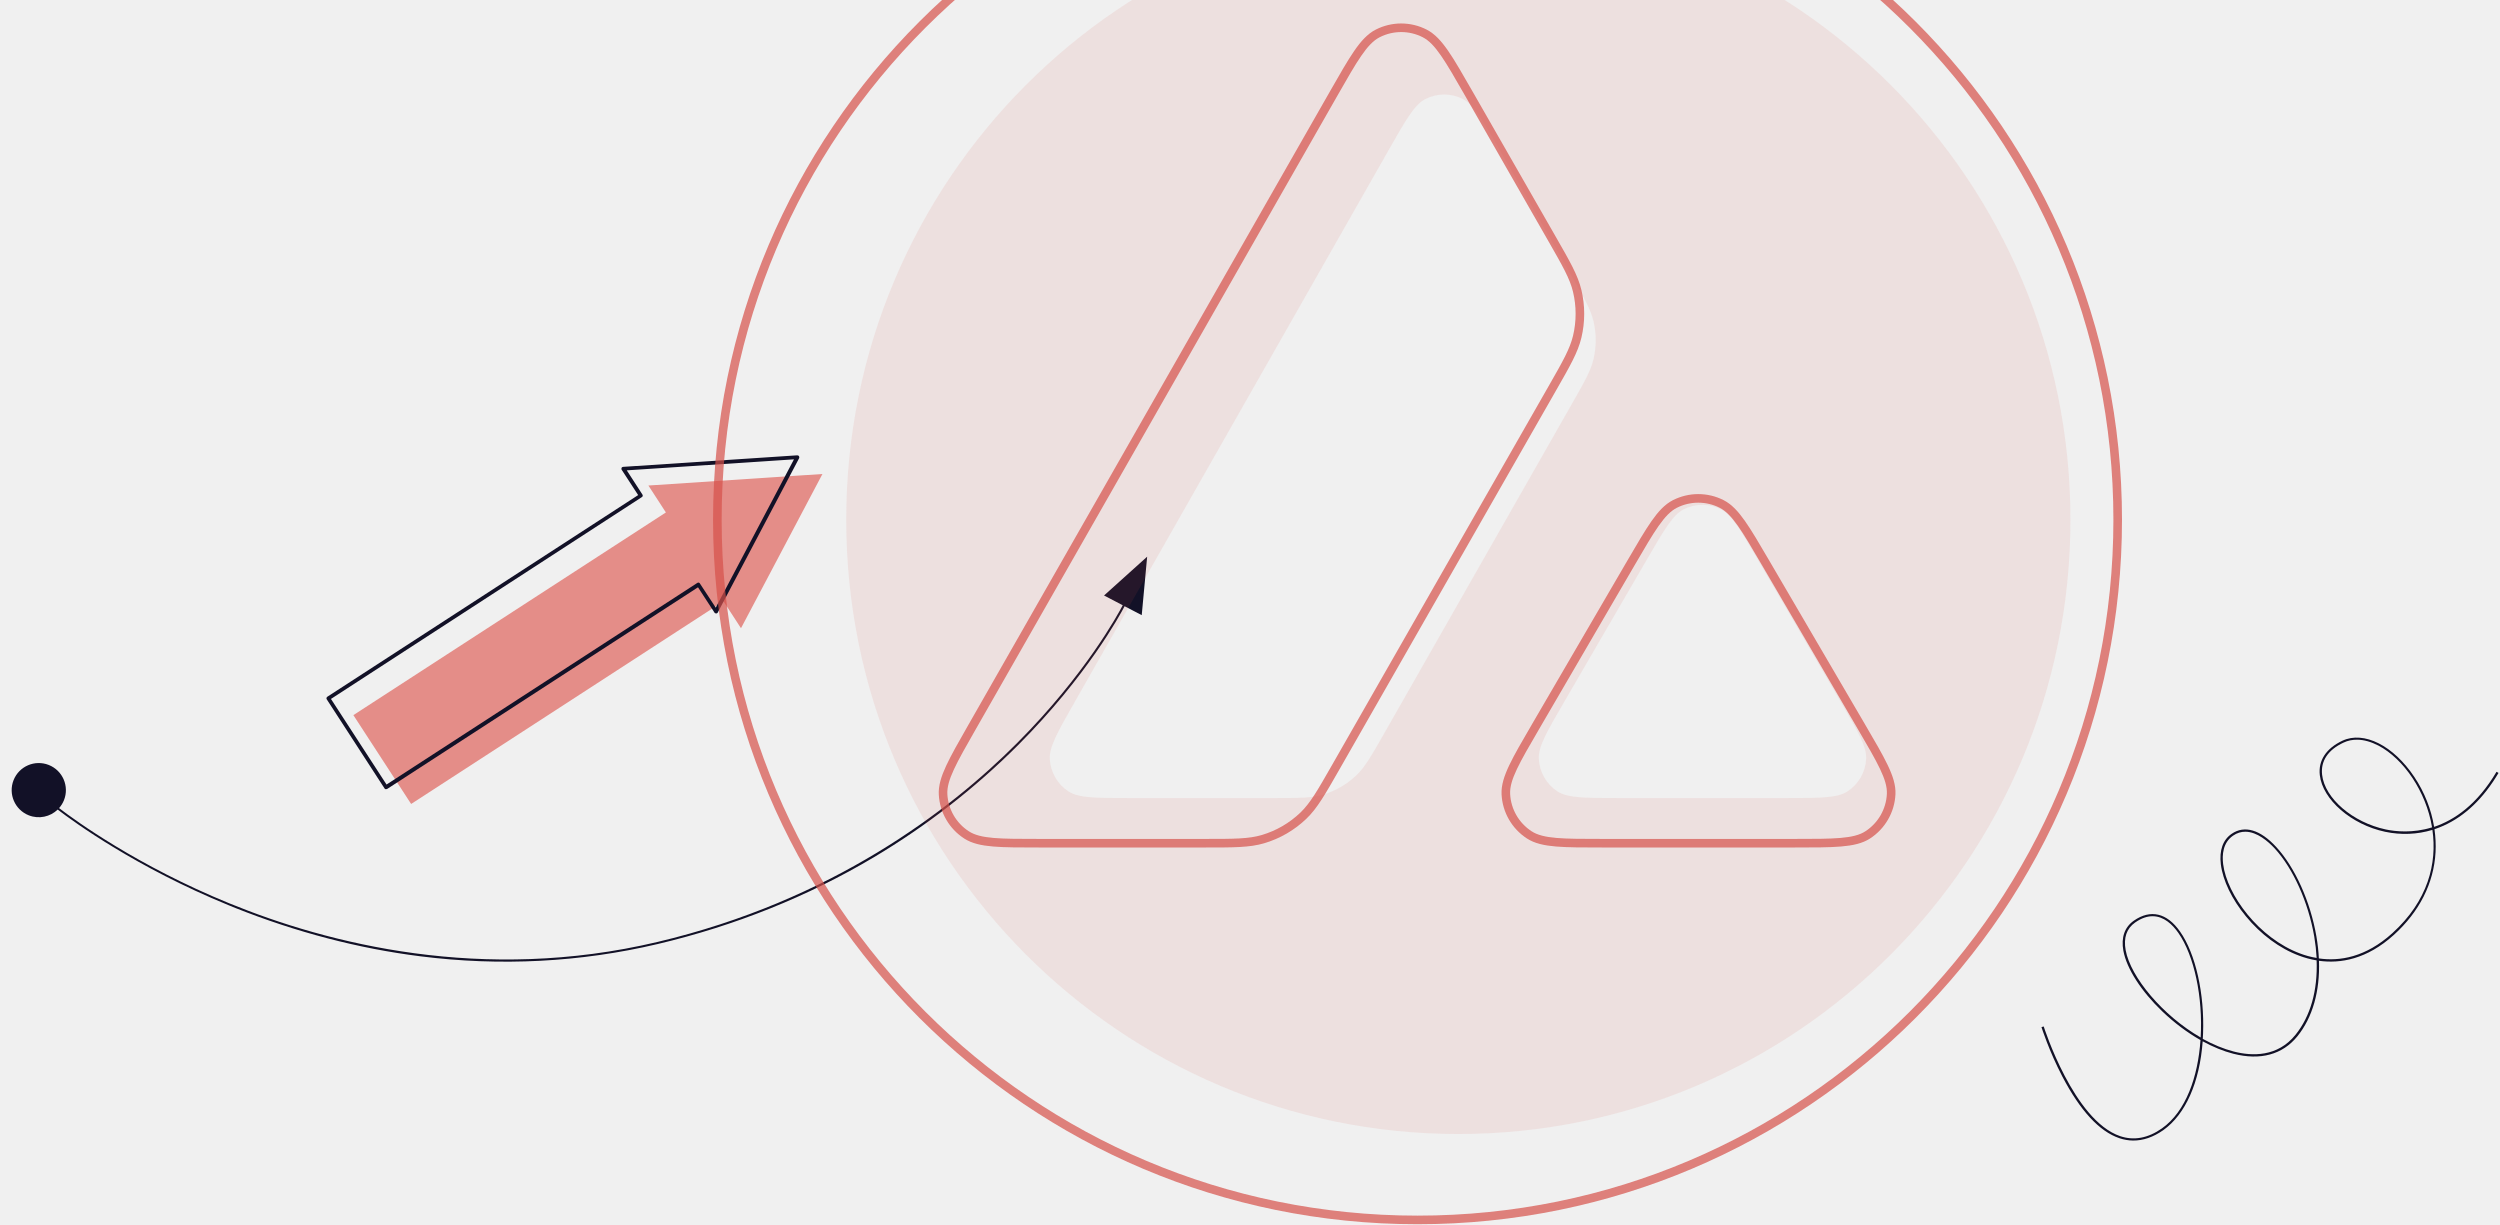
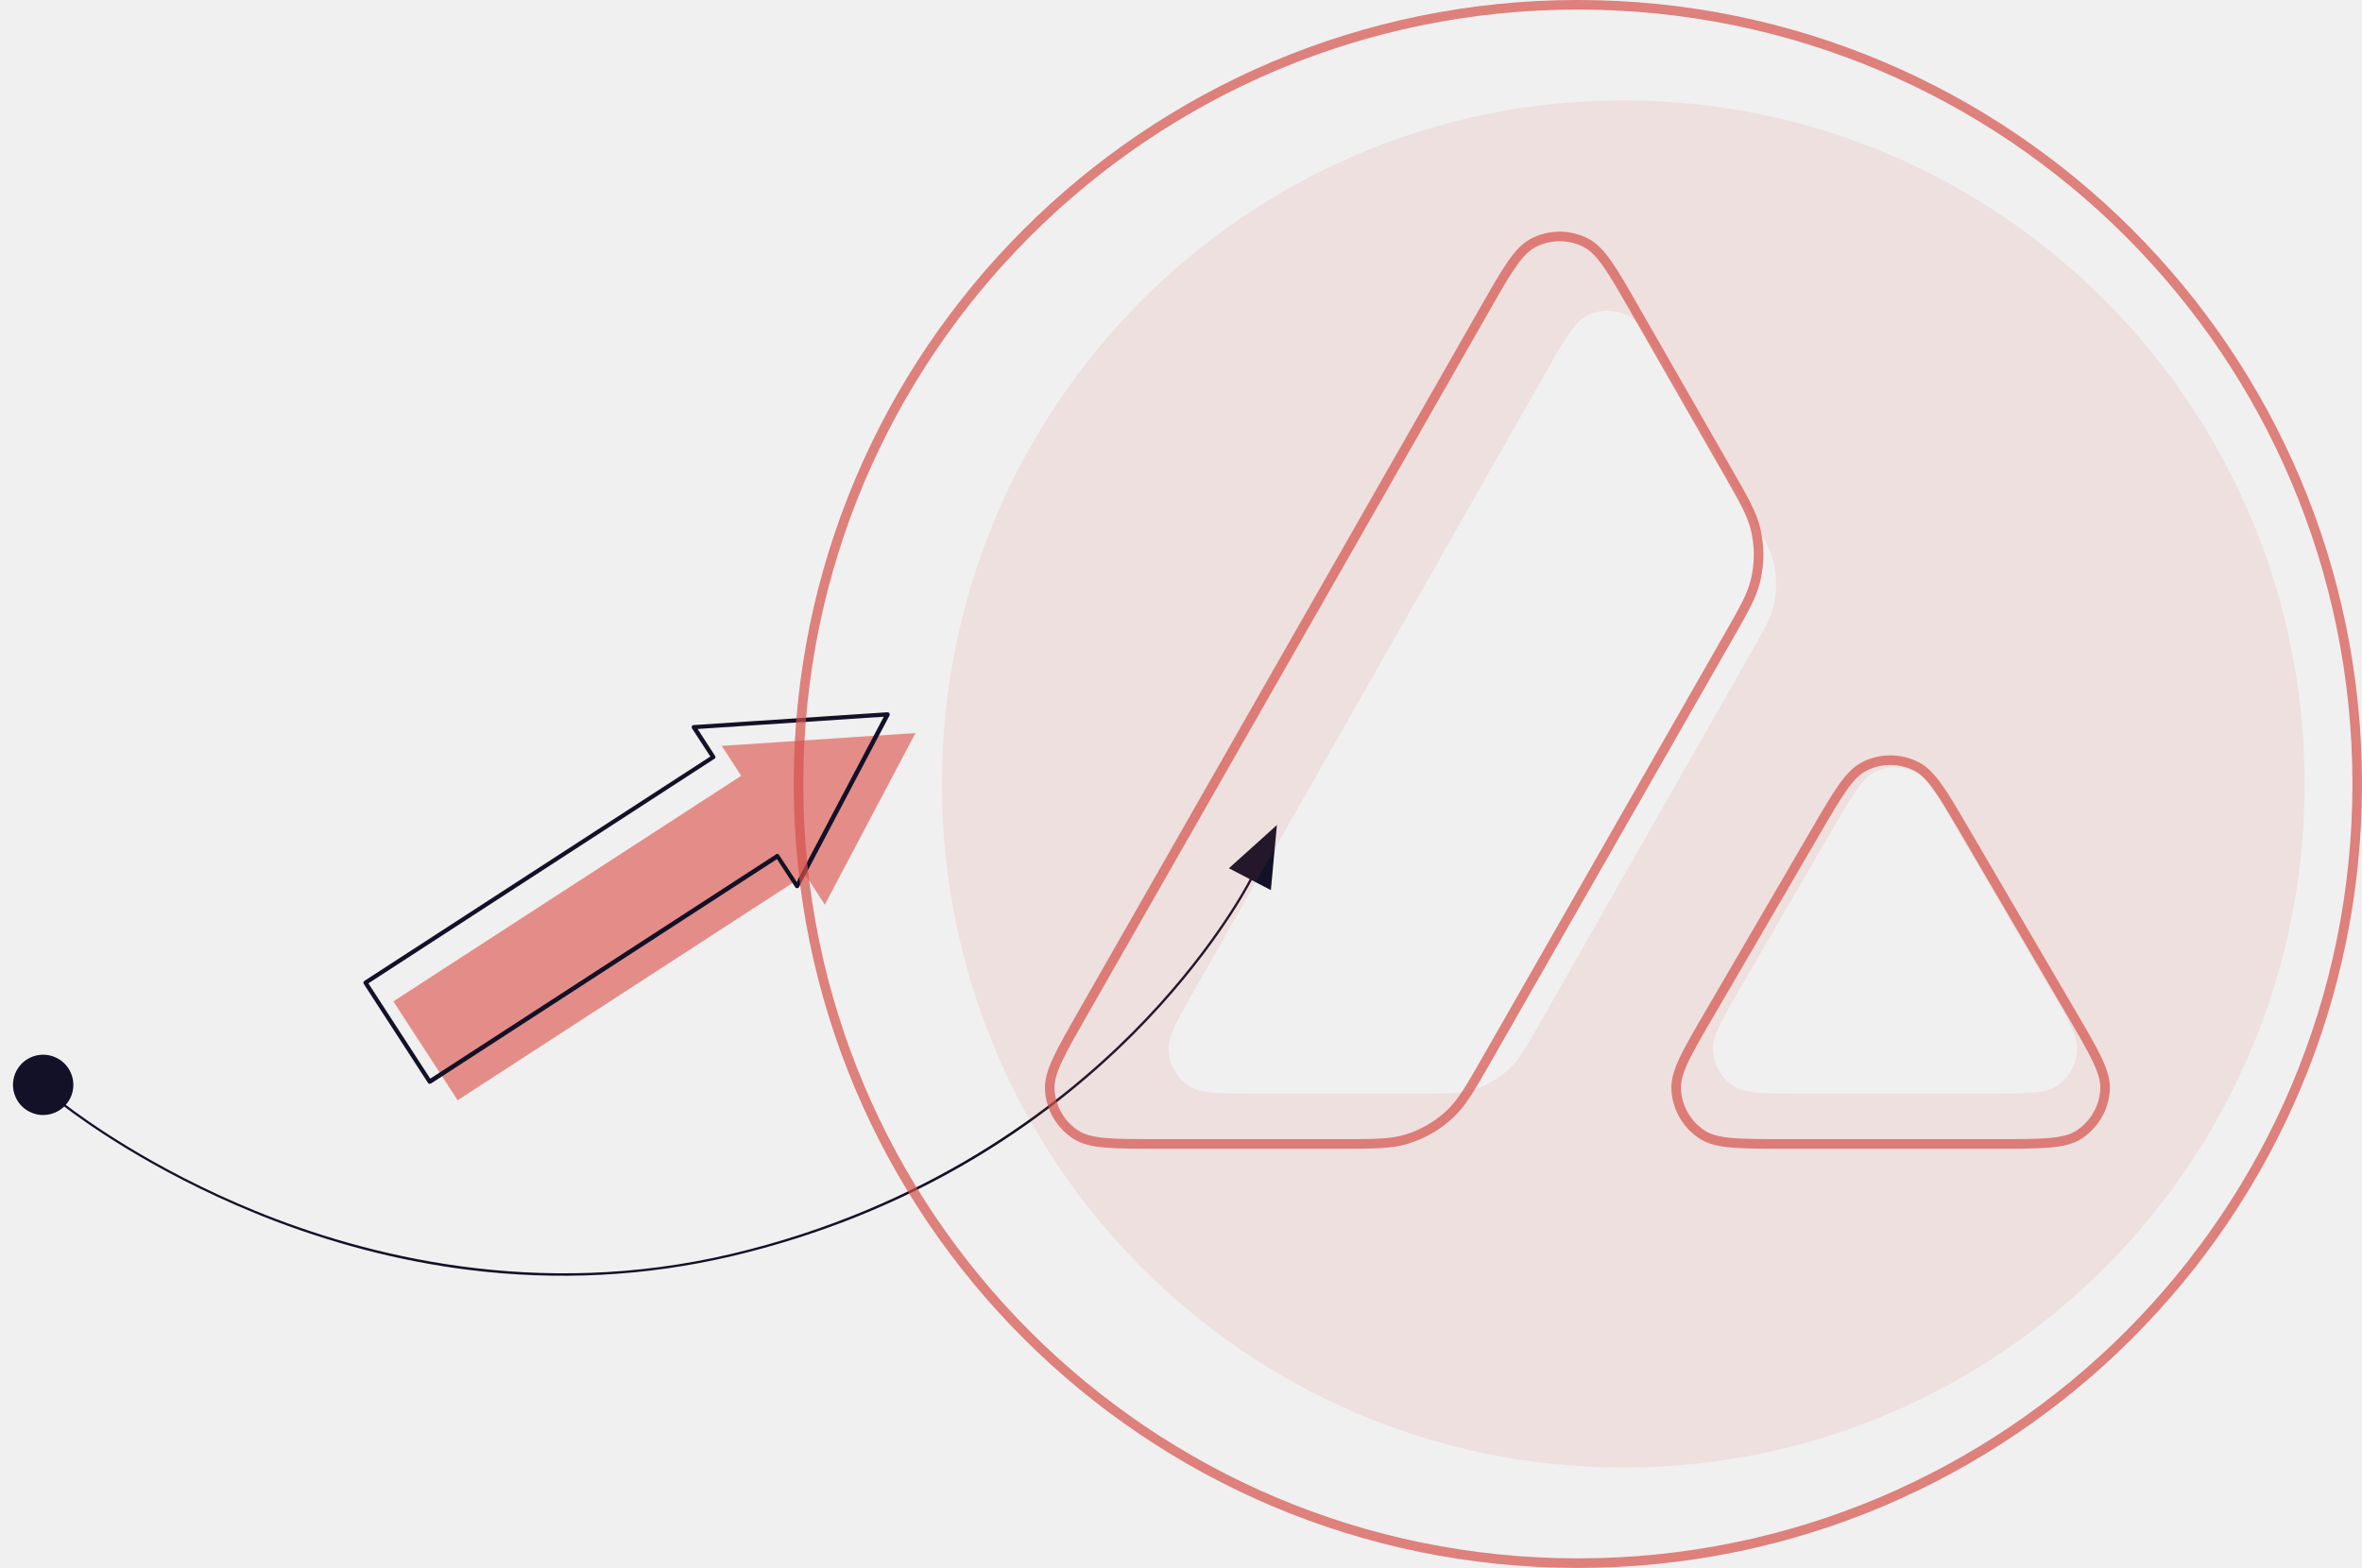
- <svg xmlns="http://www.w3.org/2000/svg" width="582" height="285" viewBox="0 0 582 285" fill="none">
-   <path d="M191.468 110.342L150.946 113.025L155.017 119.296L82.265 166.481L95.712 187.164L168.433 139.979L172.504 146.25L191.468 110.342Z" fill="#E48D88" />
-   <path d="M89.862 183.727C89.832 183.727 89.802 183.727 89.772 183.727C89.651 183.697 89.561 183.636 89.501 183.516L76.084 162.833C75.933 162.622 75.993 162.35 76.204 162.2L148.564 115.256L144.735 109.377C144.645 109.256 144.645 109.075 144.705 108.925C144.765 108.774 144.916 108.683 145.067 108.683L185.589 106C185.769 106 185.92 106.06 186.011 106.211C186.101 106.362 186.101 106.513 186.041 106.663L167.107 142.572C167.046 142.723 166.896 142.813 166.715 142.813C166.564 142.813 166.413 142.753 166.323 142.602L162.494 136.723L90.134 183.666C90.043 183.697 89.953 183.727 89.862 183.727ZM77.049 162.712L89.983 182.641L162.343 135.698C162.433 135.637 162.554 135.607 162.675 135.637C162.795 135.668 162.886 135.728 162.946 135.849L166.624 141.456L184.835 106.935L145.911 109.497L149.559 115.135C149.62 115.226 149.65 115.347 149.62 115.467C149.589 115.588 149.529 115.678 149.409 115.738L77.049 162.712Z" fill="#121127" />
-   <path d="M496.57 265.52C495.503 265.51 494.438 265.322 493.392 264.973C488.73 263.398 484.26 258.553 480.106 250.598C477.016 244.681 475.274 239.168 475.257 239.115L475.774 238.96C475.843 239.174 482.762 260.832 493.575 264.495C496.783 265.576 500.061 264.968 503.302 262.687C508.908 258.741 511.69 250.641 512.272 242.128C509.212 240.391 506.176 238.12 503.409 235.479C498.476 230.771 495.078 225.491 494.318 221.322C493.761 218.258 494.603 215.847 496.752 214.339C500.638 211.62 504.47 212.512 507.522 216.881C511.135 222.02 513.231 231.324 512.874 240.604C512.852 241.031 512.83 241.44 512.808 241.849C515.161 243.152 517.605 244.172 520.035 244.801C524.275 245.891 530.213 246.092 534.39 240.904C537.882 236.581 539.577 230.569 539.308 223.577C537.834 223.332 536.469 222.945 535.264 222.488C530.71 220.808 526.296 217.527 522.816 213.278C519.583 209.352 517.474 204.956 517.012 201.235C516.617 197.977 517.478 195.513 519.536 194.11C522.509 192.059 526.18 193.144 529.875 197.146C534.274 201.902 537.86 209.887 539.256 217.975C539.559 219.738 539.756 221.448 539.828 223.12C544.694 223.826 550.733 222.854 556.923 217.259C565.285 209.694 567.381 200.929 566.265 193.199C562.733 194.267 558.979 194.426 555.27 193.643C547.39 191.965 540.707 186.173 540.051 180.458C539.658 177.057 541.535 174.212 545.323 172.435C550.308 170.101 557.192 173.565 562.064 180.887C564.43 184.431 565.991 188.43 566.663 192.492C571.409 190.902 576.691 187.291 581.194 179.67L581.654 179.941C578.164 185.847 573.855 189.984 568.835 192.229C568.156 192.542 567.46 192.802 566.747 193.044C566.996 194.825 567.085 196.604 566.996 198.382C566.606 205.581 563.25 212.252 557.275 217.654C550.977 223.354 544.814 224.36 539.859 223.672C540.109 230.734 538.378 236.853 534.831 241.247C531.375 245.516 526.221 246.924 519.923 245.315C517.617 244.723 515.208 243.739 512.785 242.417C512.086 251.979 508.776 259.451 503.583 263.117C501.273 264.731 498.917 265.543 496.57 265.52ZM501.173 213.297C499.946 213.285 498.572 213.699 497.068 214.751C495.062 216.154 494.33 218.317 494.853 221.203C496 227.492 503.489 236.44 512.313 241.524C512.867 232.192 510.829 222.462 507.11 217.161C505.742 215.21 503.751 213.323 501.173 213.297ZM522.742 193.626C521.782 193.617 520.801 193.874 519.852 194.54C517.471 196.171 517.283 199.05 517.547 201.169C518.437 208.327 525.843 218.394 535.465 221.975C536.616 222.413 537.911 222.781 539.314 223.008C539.223 221.407 539.043 219.751 538.758 218.041C537.378 210.042 533.845 202.165 529.516 197.481C528.002 195.865 525.463 193.653 522.742 193.626ZM548.758 172.202C547.62 172.191 546.55 172.412 545.568 172.882C541.941 174.572 540.226 177.169 540.586 180.374C541.207 185.875 547.715 191.452 555.382 193.093C557.671 193.577 561.669 194.008 566.182 192.612C565.477 188.319 563.773 184.372 561.635 181.132C559.409 177.784 556.608 175.107 553.724 173.585C552.007 172.696 550.322 172.218 548.758 172.202Z" fill="#121127" />
-   <path d="M267.06 129.591L257.02 138.63L261.371 140.903C260.36 142.848 252.703 157.023 236.751 173.012C220.989 188.824 193.649 209.683 153.004 219.3C112.346 228.911 76.377 219.703 53.355 210.281C32.044 201.574 17.613 191.081 13.753 188.125C14.216 187.6 14.614 186.982 14.893 186.282C16.181 183.047 14.6 179.377 11.362 178.087C8.123 176.797 4.452 178.375 3.163 181.611C1.875 184.847 3.456 188.516 6.694 189.806C9.072 190.753 11.698 190.144 13.43 188.469C17.261 191.413 31.759 201.95 53.166 210.712C53.706 210.927 54.255 211.163 54.795 211.378C68.96 217.019 83.44 220.81 97.829 222.623C116.514 224.982 135.12 224.015 153.122 219.769C171.13 215.508 188.049 208.72 203.421 199.576C215.715 192.262 227.055 183.438 237.125 173.347C253.088 157.329 260.777 143.115 261.806 141.127L265.795 143.206L267.06 129.591Z" fill="#121127" />
-   <mask id="path-5-inside-1_2402_13704" fill="white">
-     <path fill-rule="evenodd" clip-rule="evenodd" d="M330 285C420.575 285 494 211.575 494 121C494 30.425 420.575 -43 330 -43C239.425 -43 166 30.425 166 121C166 211.575 239.425 285 330 285ZM280.447 195.299H241.974C232.852 195.299 228.291 195.299 225.559 193.533C222.607 191.624 220.745 188.42 220.548 184.913C220.365 181.667 222.624 177.709 227.142 169.794L227.144 169.791L311.378 22.222C315.962 14.19 318.255 10.174 321.172 8.679C324.323 7.064 328.059 7.061 331.213 8.672C334.132 10.162 336.43 14.175 341.026 22.201L360.453 56.12L360.454 56.121C363.796 61.956 365.467 64.874 366.202 67.952C367.002 71.304 367.004 74.795 366.207 78.147C365.475 81.226 363.806 84.146 360.468 89.984L310.097 178.103C306.711 184.027 305.018 186.989 302.698 189.203C300.173 191.613 297.111 193.39 293.764 194.385C290.689 195.299 287.275 195.299 280.447 195.299ZM417.706 195.299H373.101C363.897 195.299 359.294 195.299 356.554 193.517C353.594 191.592 351.737 188.365 351.562 184.84C351.4 181.579 353.716 177.604 358.348 169.657L380.614 131.457C385.188 123.61 387.475 119.687 390.371 118.217C393.5 116.629 397.2 116.627 400.332 118.21C403.231 119.675 405.523 123.595 410.107 131.434L410.108 131.437L432.448 169.636C437.098 177.588 439.423 181.564 439.264 184.829C439.092 188.356 437.236 191.587 434.274 193.515C431.534 195.299 426.925 195.299 417.706 195.299Z" />
+ <svg xmlns="http://www.w3.org/2000/svg" width="494" height="328" viewBox="0 0 494 328" fill="none">
+   <path d="M191.468 153.342L150.946 156.025L155.017 162.296L82.265 209.481L95.712 230.164L168.433 182.979L172.504 189.25L191.468 153.342Z" fill="#E48D88" />
+   <path d="M89.862 226.727C89.832 226.727 89.802 226.727 89.772 226.727C89.651 226.697 89.561 226.636 89.501 226.516L76.084 205.833C75.933 205.622 75.993 205.35 76.204 205.2L148.564 158.256L144.735 152.377C144.645 152.256 144.645 152.075 144.705 151.925C144.765 151.774 144.916 151.683 145.067 151.683L185.589 149C185.769 149 185.92 149.06 186.011 149.211C186.101 149.362 186.101 149.513 186.041 149.663L167.107 185.572C167.046 185.723 166.896 185.813 166.715 185.813C166.564 185.813 166.413 185.753 166.323 185.602L162.494 179.723L90.134 226.666C90.043 226.697 89.953 226.727 89.862 226.727ZM77.049 205.712L89.983 225.641L162.343 178.698C162.433 178.637 162.554 178.607 162.675 178.637C162.795 178.668 162.886 178.728 162.946 178.849L166.624 184.456L184.835 149.935L145.911 152.497L149.559 158.135C149.62 158.226 149.65 158.347 149.62 158.467C149.589 158.588 149.529 158.678 149.409 158.738L77.049 205.712Z" fill="#121127" />
+   <path d="M267.06 172.591L257.02 181.63L261.371 183.903C260.36 185.848 252.703 200.023 236.751 216.012C220.989 231.824 193.649 252.683 153.004 262.3C112.346 271.911 76.377 262.703 53.355 253.281C32.044 244.574 17.613 234.081 13.753 231.125C14.216 230.6 14.614 229.982 14.893 229.282C16.181 226.047 14.6 222.377 11.362 221.087C8.123 219.797 4.452 221.375 3.163 224.611C1.875 227.847 3.456 231.516 6.694 232.806C9.072 233.753 11.698 233.144 13.43 231.469C17.261 234.413 31.759 244.95 53.166 253.712C53.706 253.927 54.255 254.163 54.795 254.378C68.96 260.019 83.44 263.81 97.829 265.623C116.514 267.982 135.12 267.015 153.122 262.769C171.13 258.508 188.049 251.72 203.421 242.576C215.715 235.262 227.055 226.438 237.125 216.347C253.088 200.329 260.777 186.115 261.806 184.127L265.795 186.206L267.06 172.591Z" fill="#121127" />
+   <mask id="path-4-inside-1_2403_14594" fill="white">
+     <path fill-rule="evenodd" clip-rule="evenodd" d="M330 328C420.575 328 494 254.575 494 164C494 73.425 420.575 0 330 0C239.425 0 166 73.425 166 164C166 254.575 239.425 328 330 328ZM280.447 238.299H241.974C232.852 238.299 228.291 238.299 225.559 236.533C222.607 234.624 220.745 231.42 220.548 227.913C220.365 224.667 222.624 220.709 227.142 212.794L227.144 212.791L311.378 65.222C315.962 57.19 318.255 53.174 321.172 51.679C324.323 50.064 328.059 50.061 331.213 51.672C334.132 53.162 336.43 57.175 341.026 65.201L360.453 99.12L360.454 99.121C363.796 104.956 365.467 107.874 366.202 110.952C367.002 114.304 367.004 117.795 366.207 121.147C365.475 124.226 363.806 127.146 360.468 132.984L310.097 221.103C306.711 227.027 305.018 229.989 302.698 232.203C300.173 234.613 297.111 236.39 293.764 237.385C290.689 238.299 287.275 238.299 280.447 238.299ZM417.706 238.299H373.101C363.897 238.299 359.294 238.299 356.554 236.517C353.594 234.592 351.737 231.365 351.562 227.84C351.4 224.579 353.716 220.604 358.348 212.657L380.614 174.457C385.188 166.61 387.475 162.687 390.371 161.217C393.5 159.629 397.2 159.627 400.332 161.21C403.231 162.675 405.523 166.595 410.107 174.434L410.108 174.437L432.448 212.636C437.098 220.588 439.423 224.564 439.264 227.829C439.092 231.356 437.236 234.587 434.274 236.515C431.534 238.299 426.925 238.299 417.706 238.299Z" />
  </mask>
-   <path d="M225.559 193.533L226.646 191.853L226.645 191.853L225.559 193.533ZM220.548 184.913L222.545 184.801L222.545 184.8L220.548 184.913ZM227.142 169.794L225.478 168.684L225.439 168.742L225.405 168.803L227.142 169.794ZM227.144 169.791L228.807 170.901L228.846 170.843L228.881 170.783L227.144 169.791ZM311.378 22.222L313.115 23.214L313.115 23.214L311.378 22.222ZM321.172 8.679L322.084 10.459L322.084 10.459L321.172 8.679ZM331.213 8.672L330.303 10.453L330.303 10.453L331.213 8.672ZM341.026 22.201L339.29 23.195L339.29 23.195L341.026 22.201ZM360.453 56.12L362.234 55.21L362.212 55.167L362.189 55.126L360.453 56.12ZM360.454 56.121L358.673 57.031L358.695 57.074L358.718 57.115L360.454 56.121ZM366.202 67.952L368.147 67.488L368.147 67.488L366.202 67.952ZM366.207 78.147L364.261 77.684L364.261 77.684L366.207 78.147ZM360.468 89.984L358.732 88.992L358.732 88.992L360.468 89.984ZM310.097 178.103L308.361 177.11L308.36 177.111L310.097 178.103ZM302.698 189.203L301.317 187.756L301.317 187.756L302.698 189.203ZM293.764 194.385L294.334 196.302L294.334 196.302L293.764 194.385ZM356.554 193.517L355.464 195.194L355.464 195.194L356.554 193.517ZM351.562 184.84L353.559 184.741L353.559 184.741L351.562 184.84ZM358.348 169.657L360.076 170.664L360.076 170.664L358.348 169.657ZM380.614 131.457L378.886 130.45L378.886 130.45L380.614 131.457ZM390.371 118.217L389.466 116.434L389.465 116.434L390.371 118.217ZM400.332 118.21L401.235 116.425H401.235L400.332 118.21ZM410.107 131.434L411.961 130.683L411.906 130.549L411.833 130.424L410.107 131.434ZM410.108 131.437L408.254 132.188L408.309 132.322L408.382 132.446L410.108 131.437ZM432.448 169.636L434.174 168.626L434.174 168.626L432.448 169.636ZM439.264 184.829L441.262 184.926L441.262 184.926L439.264 184.829ZM434.274 193.515L433.183 191.839L433.183 191.839L434.274 193.515ZM330 287C421.679 287 496 212.679 496 121H492C492 210.47 419.47 283 330 283V287ZM496 121C496 29.321 421.679 -45 330 -45V-41C419.47 -41 492 31.53 492 121H496ZM330 -45C238.321 -45 164 29.321 164 121H168C168 31.53 240.53 -41 330 -41V-45ZM164 121C164 212.679 238.321 287 330 287V283C240.53 283 168 210.47 168 121H164ZM280.447 193.299H241.974V197.299H280.447V193.299ZM241.974 193.299C237.377 193.299 234.056 193.298 231.538 193.086C229.01 192.873 227.59 192.464 226.646 191.853L224.473 195.212C226.261 196.368 228.487 196.843 231.202 197.071C233.928 197.301 237.449 197.299 241.974 197.299V193.299ZM226.645 191.853C224.23 190.291 222.706 187.67 222.545 184.801L218.551 185.025C218.784 189.171 220.985 192.957 224.474 195.212L226.645 191.853ZM222.545 184.8C222.481 183.679 222.829 182.246 223.896 179.946C224.959 177.656 226.602 174.775 228.879 170.786L225.405 168.803C223.164 172.729 221.418 175.783 220.268 178.262C219.121 180.732 218.431 182.9 218.551 185.025L222.545 184.8ZM228.805 170.905L228.807 170.901L225.48 168.681L225.478 168.684L228.805 170.905ZM228.881 170.783L313.115 23.214L309.641 21.231L225.407 168.8L228.881 170.783ZM313.115 23.214C315.425 19.166 317.096 16.242 318.548 14.133C320.006 12.014 321.077 10.975 322.084 10.459L320.26 6.899C318.349 7.878 316.816 9.594 315.253 11.865C313.683 14.146 311.915 17.246 309.641 21.231L313.115 23.214ZM322.084 10.459C324.663 9.137 327.722 9.135 330.303 10.453L332.122 6.891C328.397 4.988 323.982 4.991 320.259 6.899L322.084 10.459ZM330.303 10.453C331.31 10.967 332.383 12.005 333.844 14.122C335.299 16.229 336.974 19.151 339.29 23.195L342.761 21.207C340.481 17.225 338.709 14.128 337.136 11.849C335.57 9.581 334.034 7.867 332.122 6.891L330.303 10.453ZM339.29 23.195L358.718 57.114L362.189 55.126L342.761 21.206L339.29 23.195ZM358.672 57.03L358.673 57.031L362.235 55.211L362.234 55.21L358.672 57.03ZM358.718 57.115C362.121 63.056 363.604 65.685 364.257 68.417L368.147 67.488C367.33 64.063 365.471 60.856 362.189 55.127L358.718 57.115ZM364.257 68.417C364.984 71.463 364.985 74.637 364.261 77.684L368.152 78.609C369.022 74.953 369.02 71.144 368.147 67.488L364.257 68.417ZM364.261 77.684C363.611 80.417 362.13 83.047 358.732 88.992L362.204 90.977C365.482 85.244 367.338 82.035 368.152 78.609L364.261 77.684ZM358.732 88.992L308.361 177.11L311.833 179.095L362.204 90.977L358.732 88.992ZM308.36 177.111C304.913 183.142 303.376 185.792 301.317 187.756L304.079 190.65C306.659 188.187 308.509 184.912 311.833 179.095L308.36 177.111ZM301.317 187.756C299.021 189.948 296.237 191.563 293.193 192.468L294.334 196.302C297.985 195.216 301.324 193.279 304.079 190.65L301.317 187.756ZM293.194 192.468C290.464 193.28 287.398 193.299 280.447 193.299V197.299C287.151 197.299 290.913 197.319 294.334 196.302L293.194 192.468ZM417.706 193.299H373.101V197.299H417.706V193.299ZM373.101 193.299C368.463 193.299 365.111 193.298 362.572 193.084C360.02 192.869 358.591 192.456 357.645 191.841L355.464 195.194C357.258 196.361 359.5 196.839 362.236 197.07C364.983 197.301 368.535 197.299 373.101 197.299V193.299ZM357.645 191.841C355.221 190.265 353.702 187.624 353.559 184.741L349.564 184.939C349.771 189.105 351.966 192.919 355.464 195.194L357.645 191.841ZM353.559 184.741C353.503 183.616 353.865 182.175 354.963 179.864C356.057 177.564 357.742 174.669 360.076 170.664L356.621 168.65C354.322 172.592 352.533 175.658 351.351 178.147C350.173 180.626 349.458 182.803 349.564 184.94L353.559 184.741ZM360.076 170.664L382.342 132.464L378.886 130.45L356.62 168.65L360.076 170.664ZM382.342 132.464C384.647 128.51 386.313 125.655 387.759 123.595C389.21 121.527 390.275 120.509 391.276 120.001L389.465 116.434C387.571 117.395 386.045 119.074 384.485 121.297C382.919 123.528 381.155 126.557 378.886 130.45L382.342 132.464ZM391.276 120.001C393.837 118.701 396.866 118.699 399.43 119.995L401.235 116.425C397.535 114.554 393.163 114.557 389.466 116.434L391.276 120.001ZM399.43 119.995C400.432 120.501 401.498 121.517 402.952 123.583C404.4 125.641 406.07 128.493 408.381 132.444L411.833 130.424C409.559 126.536 407.791 123.509 406.223 121.281C404.66 119.06 403.131 117.383 401.235 116.425L399.43 119.995ZM408.253 132.185L408.254 132.188L411.962 130.685L411.961 130.683L408.253 132.185ZM408.382 132.446L430.721 170.645L434.174 168.626L411.834 130.427L408.382 132.446ZM430.721 170.645C433.064 174.653 434.756 177.549 435.854 179.851C436.957 182.164 437.321 183.606 437.266 184.732L441.262 184.926C441.366 182.787 440.647 180.609 439.464 178.129C438.277 175.639 436.481 172.571 434.174 168.626L430.721 170.645ZM437.266 184.731C437.126 187.617 435.608 190.261 433.183 191.839L435.365 195.191C438.865 192.913 441.059 189.095 441.262 184.926L437.266 184.731ZM433.183 191.839C432.237 192.455 430.807 192.868 428.252 193.083C425.708 193.298 422.352 193.299 417.706 193.299V197.299C422.279 197.299 425.836 197.301 428.587 197.069C431.327 196.839 433.571 196.36 435.365 195.191L433.183 191.839Z" fill="#D65049" fill-opacity="0.7" mask="url(#path-5-inside-1_2402_13704)" />
-   <path fill-rule="evenodd" clip-rule="evenodd" d="M339.5 264C418.201 264 482 199.977 482 121C482 42.023 418.201 -22 339.5 -22C260.799 -22 197 42.023 197 121C197 199.977 260.799 264 339.5 264ZM296.443 185.785H263.014C255.088 185.785 251.125 185.785 248.751 184.245C246.186 182.581 244.568 179.787 244.397 176.729C244.238 173.899 246.2 170.447 250.126 163.546L250.128 163.544L323.319 34.871C327.303 27.867 329.295 24.365 331.829 23.062C334.567 21.653 337.814 21.651 340.554 23.055C343.09 24.355 345.087 27.854 349.08 34.852L365.961 64.428L365.961 64.429C368.866 69.516 370.317 72.061 370.956 74.745C371.651 77.667 371.653 80.712 370.96 83.634C370.324 86.319 368.874 88.865 365.974 93.956L322.206 170.791C319.264 175.957 317.793 178.539 315.777 180.47C313.583 182.571 310.922 184.12 308.014 184.988C305.342 185.785 302.376 185.785 296.443 185.785ZM415.708 185.785H376.951C368.953 185.785 364.954 185.785 362.573 184.232C360.001 182.553 358.387 179.739 358.235 176.666C358.094 173.822 360.107 170.356 364.132 163.427L383.478 130.118C387.453 123.276 389.441 119.855 391.956 118.574C394.675 117.189 397.891 117.187 400.612 118.567C403.13 119.845 405.122 123.263 409.105 130.098L409.106 130.1L428.517 163.408C432.558 170.342 434.578 173.809 434.44 176.656C434.29 179.731 432.678 182.548 430.104 184.23C427.723 185.785 423.718 185.785 415.708 185.785Z" fill="#D65049" fill-opacity="0.1" />
+   <path d="M225.559 236.533L226.646 234.853L226.645 234.853L225.559 236.533ZM220.548 227.913L222.545 227.801L222.545 227.8L220.548 227.913ZM227.142 212.794L225.478 211.684L225.439 211.742L225.405 211.803L227.142 212.794ZM227.144 212.791L228.807 213.901L228.846 213.843L228.881 213.783L227.144 212.791ZM311.378 65.222L313.115 66.214L313.115 66.214L311.378 65.222ZM321.172 51.679L322.084 53.459L322.084 53.459L321.172 51.679ZM331.213 51.672L330.303 53.453L330.303 53.453L331.213 51.672ZM341.026 65.201L339.29 66.195L339.29 66.195L341.026 65.201ZM360.453 99.12L362.234 98.21L362.212 98.167L362.189 98.126L360.453 99.12ZM360.454 99.121L358.673 100.031L358.695 100.074L358.718 100.115L360.454 99.121ZM366.202 110.952L368.147 110.488L368.147 110.488L366.202 110.952ZM366.207 121.147L364.261 120.684L364.261 120.684L366.207 121.147ZM360.468 132.984L358.732 131.992L358.732 131.992L360.468 132.984ZM310.097 221.103L308.361 220.11L308.36 220.111L310.097 221.103ZM302.698 232.203L301.317 230.756L301.317 230.756L302.698 232.203ZM293.764 237.385L294.334 239.302L294.334 239.302L293.764 237.385ZM356.554 236.517L355.464 238.194L355.464 238.194L356.554 236.517ZM351.562 227.84L353.559 227.741L353.559 227.741L351.562 227.84ZM358.348 212.657L360.076 213.664L360.076 213.664L358.348 212.657ZM380.614 174.457L378.886 173.45L378.886 173.45L380.614 174.457ZM390.371 161.217L389.466 159.434L389.465 159.434L390.371 161.217ZM400.332 161.21L401.235 159.425H401.235L400.332 161.21ZM410.107 174.434L411.961 173.683L411.906 173.549L411.833 173.424L410.107 174.434ZM410.108 174.437L408.254 175.188L408.309 175.322L408.382 175.446L410.108 174.437ZM432.448 212.636L434.174 211.626L434.174 211.626L432.448 212.636ZM439.264 227.829L441.262 227.926L441.262 227.926L439.264 227.829ZM434.274 236.515L433.183 234.839L433.183 234.839L434.274 236.515ZM330 330C421.679 330 496 255.679 496 164H492C492 253.47 419.47 326 330 326V330ZM496 164C496 72.321 421.679 -2 330 -2V2C419.47 2 492 74.53 492 164H496ZM330 -2C238.321 -2 164 72.321 164 164H168C168 74.53 240.53 2 330 2V-2ZM164 164C164 255.679 238.321 330 330 330V326C240.53 326 168 253.47 168 164H164ZM280.447 236.299H241.974V240.299H280.447V236.299ZM241.974 236.299C237.377 236.299 234.056 236.298 231.538 236.086C229.01 235.873 227.59 235.464 226.646 234.853L224.473 238.212C226.261 239.368 228.487 239.843 231.202 240.071C233.928 240.301 237.449 240.299 241.974 240.299V236.299ZM226.645 234.853C224.23 233.291 222.706 230.67 222.545 227.801L218.551 228.025C218.784 232.171 220.985 235.957 224.474 238.212L226.645 234.853ZM222.545 227.8C222.481 226.679 222.829 225.246 223.896 222.946C224.959 220.656 226.602 217.775 228.879 213.786L225.405 211.803C223.164 215.729 221.418 218.783 220.268 221.262C219.121 223.732 218.431 225.9 218.551 228.025L222.545 227.8ZM228.805 213.905L228.807 213.901L225.48 211.681L225.478 211.684L228.805 213.905ZM228.881 213.783L313.115 66.214L309.641 64.231L225.407 211.8L228.881 213.783ZM313.115 66.214C315.425 62.166 317.096 59.242 318.548 57.133C320.006 55.014 321.077 53.975 322.084 53.459L320.26 49.899C318.349 50.878 316.816 52.594 315.253 54.865C313.683 57.146 311.915 60.246 309.641 64.231L313.115 66.214ZM322.084 53.459C324.663 52.137 327.722 52.135 330.303 53.453L332.122 49.891C328.397 47.988 323.982 47.991 320.259 49.899L322.084 53.459ZM330.303 53.453C331.31 53.967 332.383 55.005 333.844 57.122C335.299 59.229 336.974 62.151 339.29 66.195L342.761 64.207C340.481 60.225 338.709 57.128 337.136 54.849C335.57 52.581 334.034 50.867 332.122 49.891L330.303 53.453ZM339.29 66.195L358.718 100.114L362.189 98.126L342.761 64.207L339.29 66.195ZM358.672 100.03L358.673 100.031L362.235 98.211L362.234 98.21L358.672 100.03ZM358.718 100.115C362.121 106.056 363.604 108.685 364.257 111.417L368.147 110.488C367.33 107.063 365.471 103.856 362.189 98.127L358.718 100.115ZM364.257 111.417C364.984 114.463 364.985 117.637 364.261 120.684L368.152 121.609C369.022 117.953 369.02 114.144 368.147 110.488L364.257 111.417ZM364.261 120.684C363.611 123.417 362.13 126.047 358.732 131.992L362.204 133.977C365.482 128.244 367.338 125.035 368.152 121.609L364.261 120.684ZM358.732 131.992L308.361 220.11L311.833 222.095L362.204 133.977L358.732 131.992ZM308.36 220.111C304.913 226.142 303.376 228.792 301.317 230.756L304.079 233.65C306.659 231.187 308.509 227.912 311.833 222.095L308.36 220.111ZM301.317 230.756C299.021 232.948 296.237 234.563 293.193 235.468L294.334 239.302C297.985 238.216 301.324 236.279 304.079 233.65L301.317 230.756ZM293.194 235.468C290.464 236.28 287.398 236.299 280.447 236.299V240.299C287.151 240.299 290.913 240.319 294.334 239.302L293.194 235.468ZM417.706 236.299H373.101V240.299H417.706V236.299ZM373.101 236.299C368.463 236.299 365.111 236.298 362.572 236.084C360.02 235.869 358.591 235.456 357.645 234.841L355.464 238.194C357.258 239.361 359.5 239.839 362.236 240.07C364.983 240.301 368.535 240.299 373.101 240.299V236.299ZM357.645 234.841C355.221 233.265 353.702 230.624 353.559 227.741L349.564 227.939C349.771 232.105 351.966 235.919 355.464 238.194L357.645 234.841ZM353.559 227.741C353.503 226.616 353.865 225.175 354.963 222.864C356.057 220.564 357.742 217.669 360.076 213.664L356.621 211.65C354.322 215.592 352.533 218.658 351.351 221.147C350.173 223.626 349.458 225.803 349.564 227.94L353.559 227.741ZM360.076 213.664L382.342 175.464L378.886 173.45L356.62 211.65L360.076 213.664ZM382.342 175.464C384.647 171.51 386.313 168.655 387.759 166.595C389.21 164.527 390.275 163.509 391.276 163.001L389.465 159.434C387.571 160.395 386.045 162.074 384.485 164.297C382.919 166.528 381.155 169.557 378.886 173.45L382.342 175.464ZM391.276 163.001C393.837 161.701 396.866 161.699 399.43 162.995L401.235 159.425C397.535 157.554 393.163 157.557 389.466 159.434L391.276 163.001ZM399.43 162.995C400.432 163.501 401.498 164.517 402.952 166.583C404.4 168.641 406.07 171.493 408.381 175.444L411.833 173.424C409.559 169.536 407.791 166.509 406.223 164.281C404.66 162.06 403.131 160.383 401.235 159.425L399.43 162.995ZM408.253 175.185L408.254 175.188L411.962 173.685L411.961 173.683L408.253 175.185ZM408.382 175.446L430.721 213.645L434.174 211.626L411.834 173.427L408.382 175.446ZM430.721 213.645C433.064 217.653 434.756 220.549 435.854 222.851C436.957 225.164 437.321 226.606 437.266 227.732L441.262 227.926C441.366 225.787 440.647 223.609 439.464 221.129C438.277 218.639 436.481 215.571 434.174 211.626L430.721 213.645ZM437.266 227.731C437.126 230.617 435.608 233.261 433.183 234.839L435.365 238.191C438.865 235.913 441.059 232.095 441.262 227.926L437.266 227.731ZM433.183 234.839C432.237 235.455 430.807 235.868 428.252 236.083C425.708 236.298 422.352 236.299 417.706 236.299V240.299C422.279 240.299 425.836 240.301 428.587 240.069C431.327 239.839 433.571 239.36 435.365 238.191L433.183 234.839Z" fill="#D65049" fill-opacity="0.7" mask="url(#path-4-inside-1_2403_14594)" />
+   <path fill-rule="evenodd" clip-rule="evenodd" d="M339.5 307C418.201 307 482 242.977 482 164C482 85.023 418.201 21 339.5 21C260.799 21 197 85.023 197 164C197 242.977 260.799 307 339.5 307ZM296.443 228.785H263.014C255.088 228.785 251.125 228.785 248.751 227.245C246.186 225.581 244.568 222.787 244.397 219.729C244.238 216.899 246.2 213.447 250.126 206.546L250.128 206.544L323.319 77.871C327.303 70.867 329.295 67.365 331.829 66.062C334.567 64.653 337.814 64.651 340.554 66.055C343.09 67.355 345.087 70.854 349.08 77.852L365.961 107.428L365.961 107.429C368.866 112.516 370.317 115.061 370.956 117.745C371.651 120.667 371.653 123.712 370.96 126.634C370.324 129.319 368.874 131.865 365.974 136.956L322.206 213.791C319.264 218.957 317.793 221.539 315.777 223.47C313.583 225.571 310.922 227.12 308.014 227.988C305.342 228.785 302.376 228.785 296.443 228.785ZM415.708 228.785H376.951C368.953 228.785 364.954 228.785 362.573 227.232C360.001 225.553 358.387 222.739 358.235 219.666C358.094 216.822 360.107 213.356 364.132 206.427L383.478 173.118C387.453 166.276 389.441 162.855 391.956 161.574C394.675 160.189 397.891 160.187 400.612 161.567C403.13 162.845 405.122 166.263 409.105 173.098L409.106 173.1L428.517 206.408C432.558 213.342 434.578 216.809 434.44 219.656C434.29 222.731 432.678 225.548 430.104 227.23C427.723 228.785 423.718 228.785 415.708 228.785Z" fill="#D65049" fill-opacity="0.1" />
</svg>
